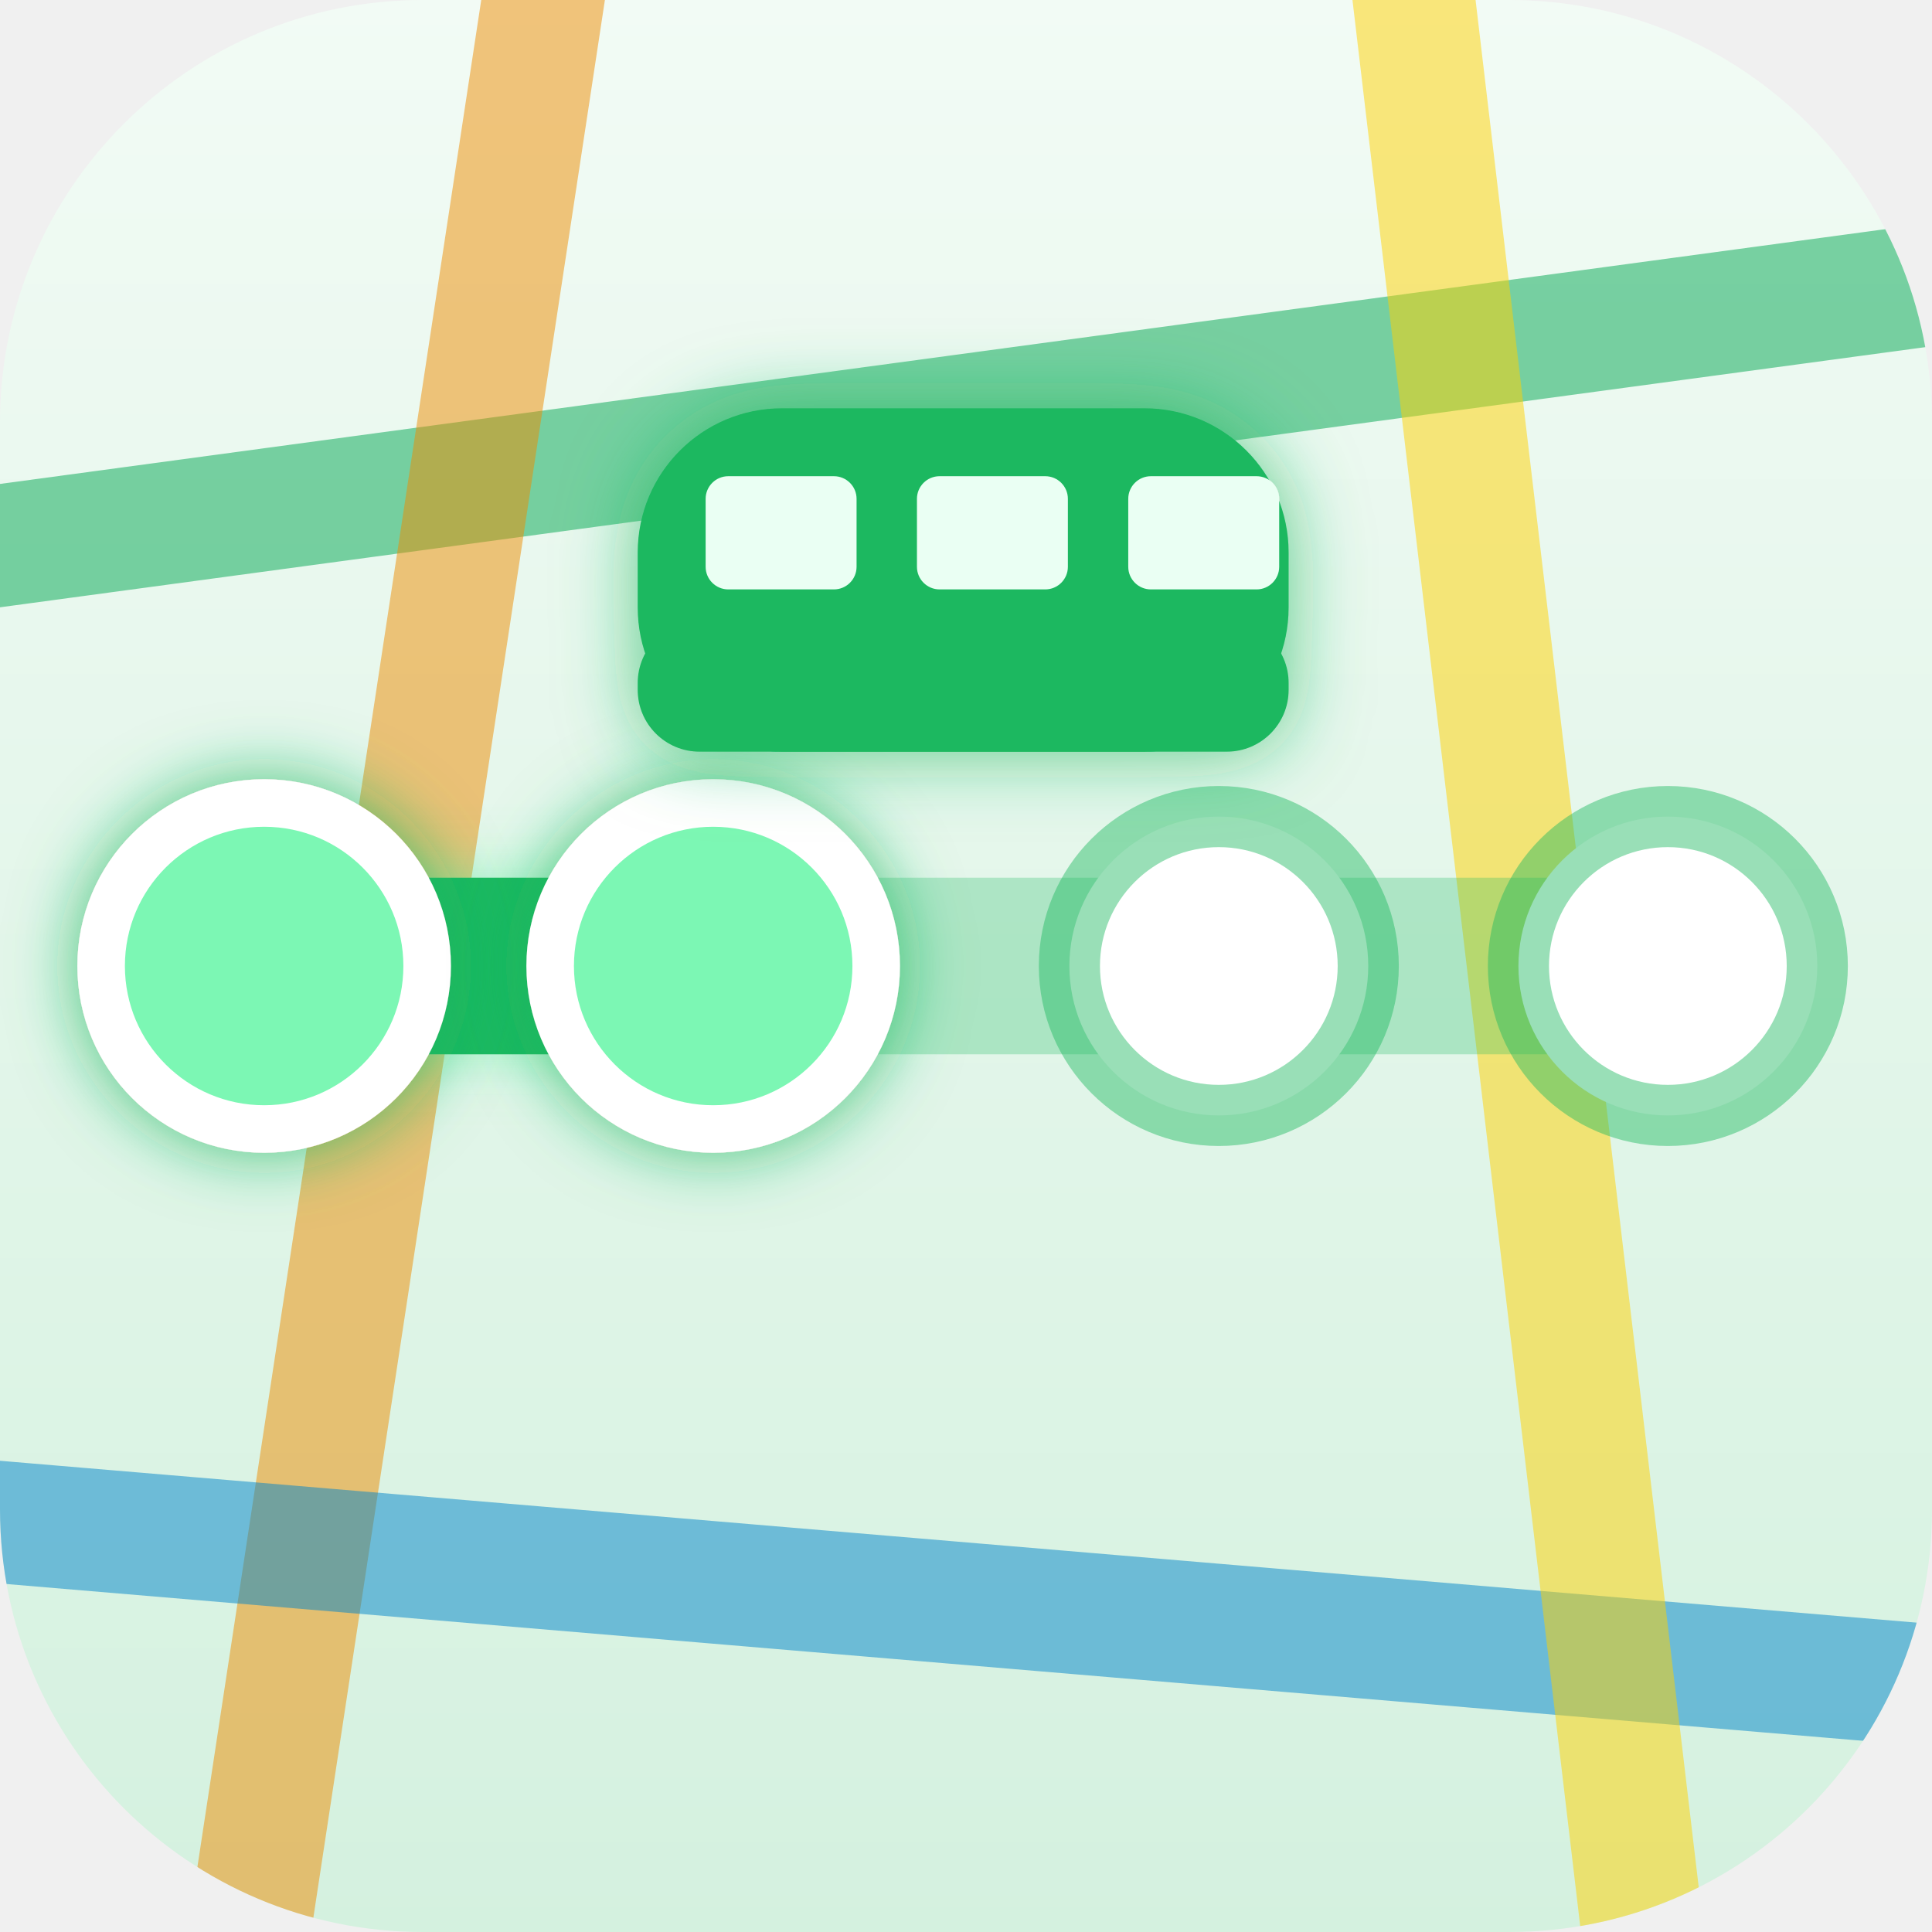
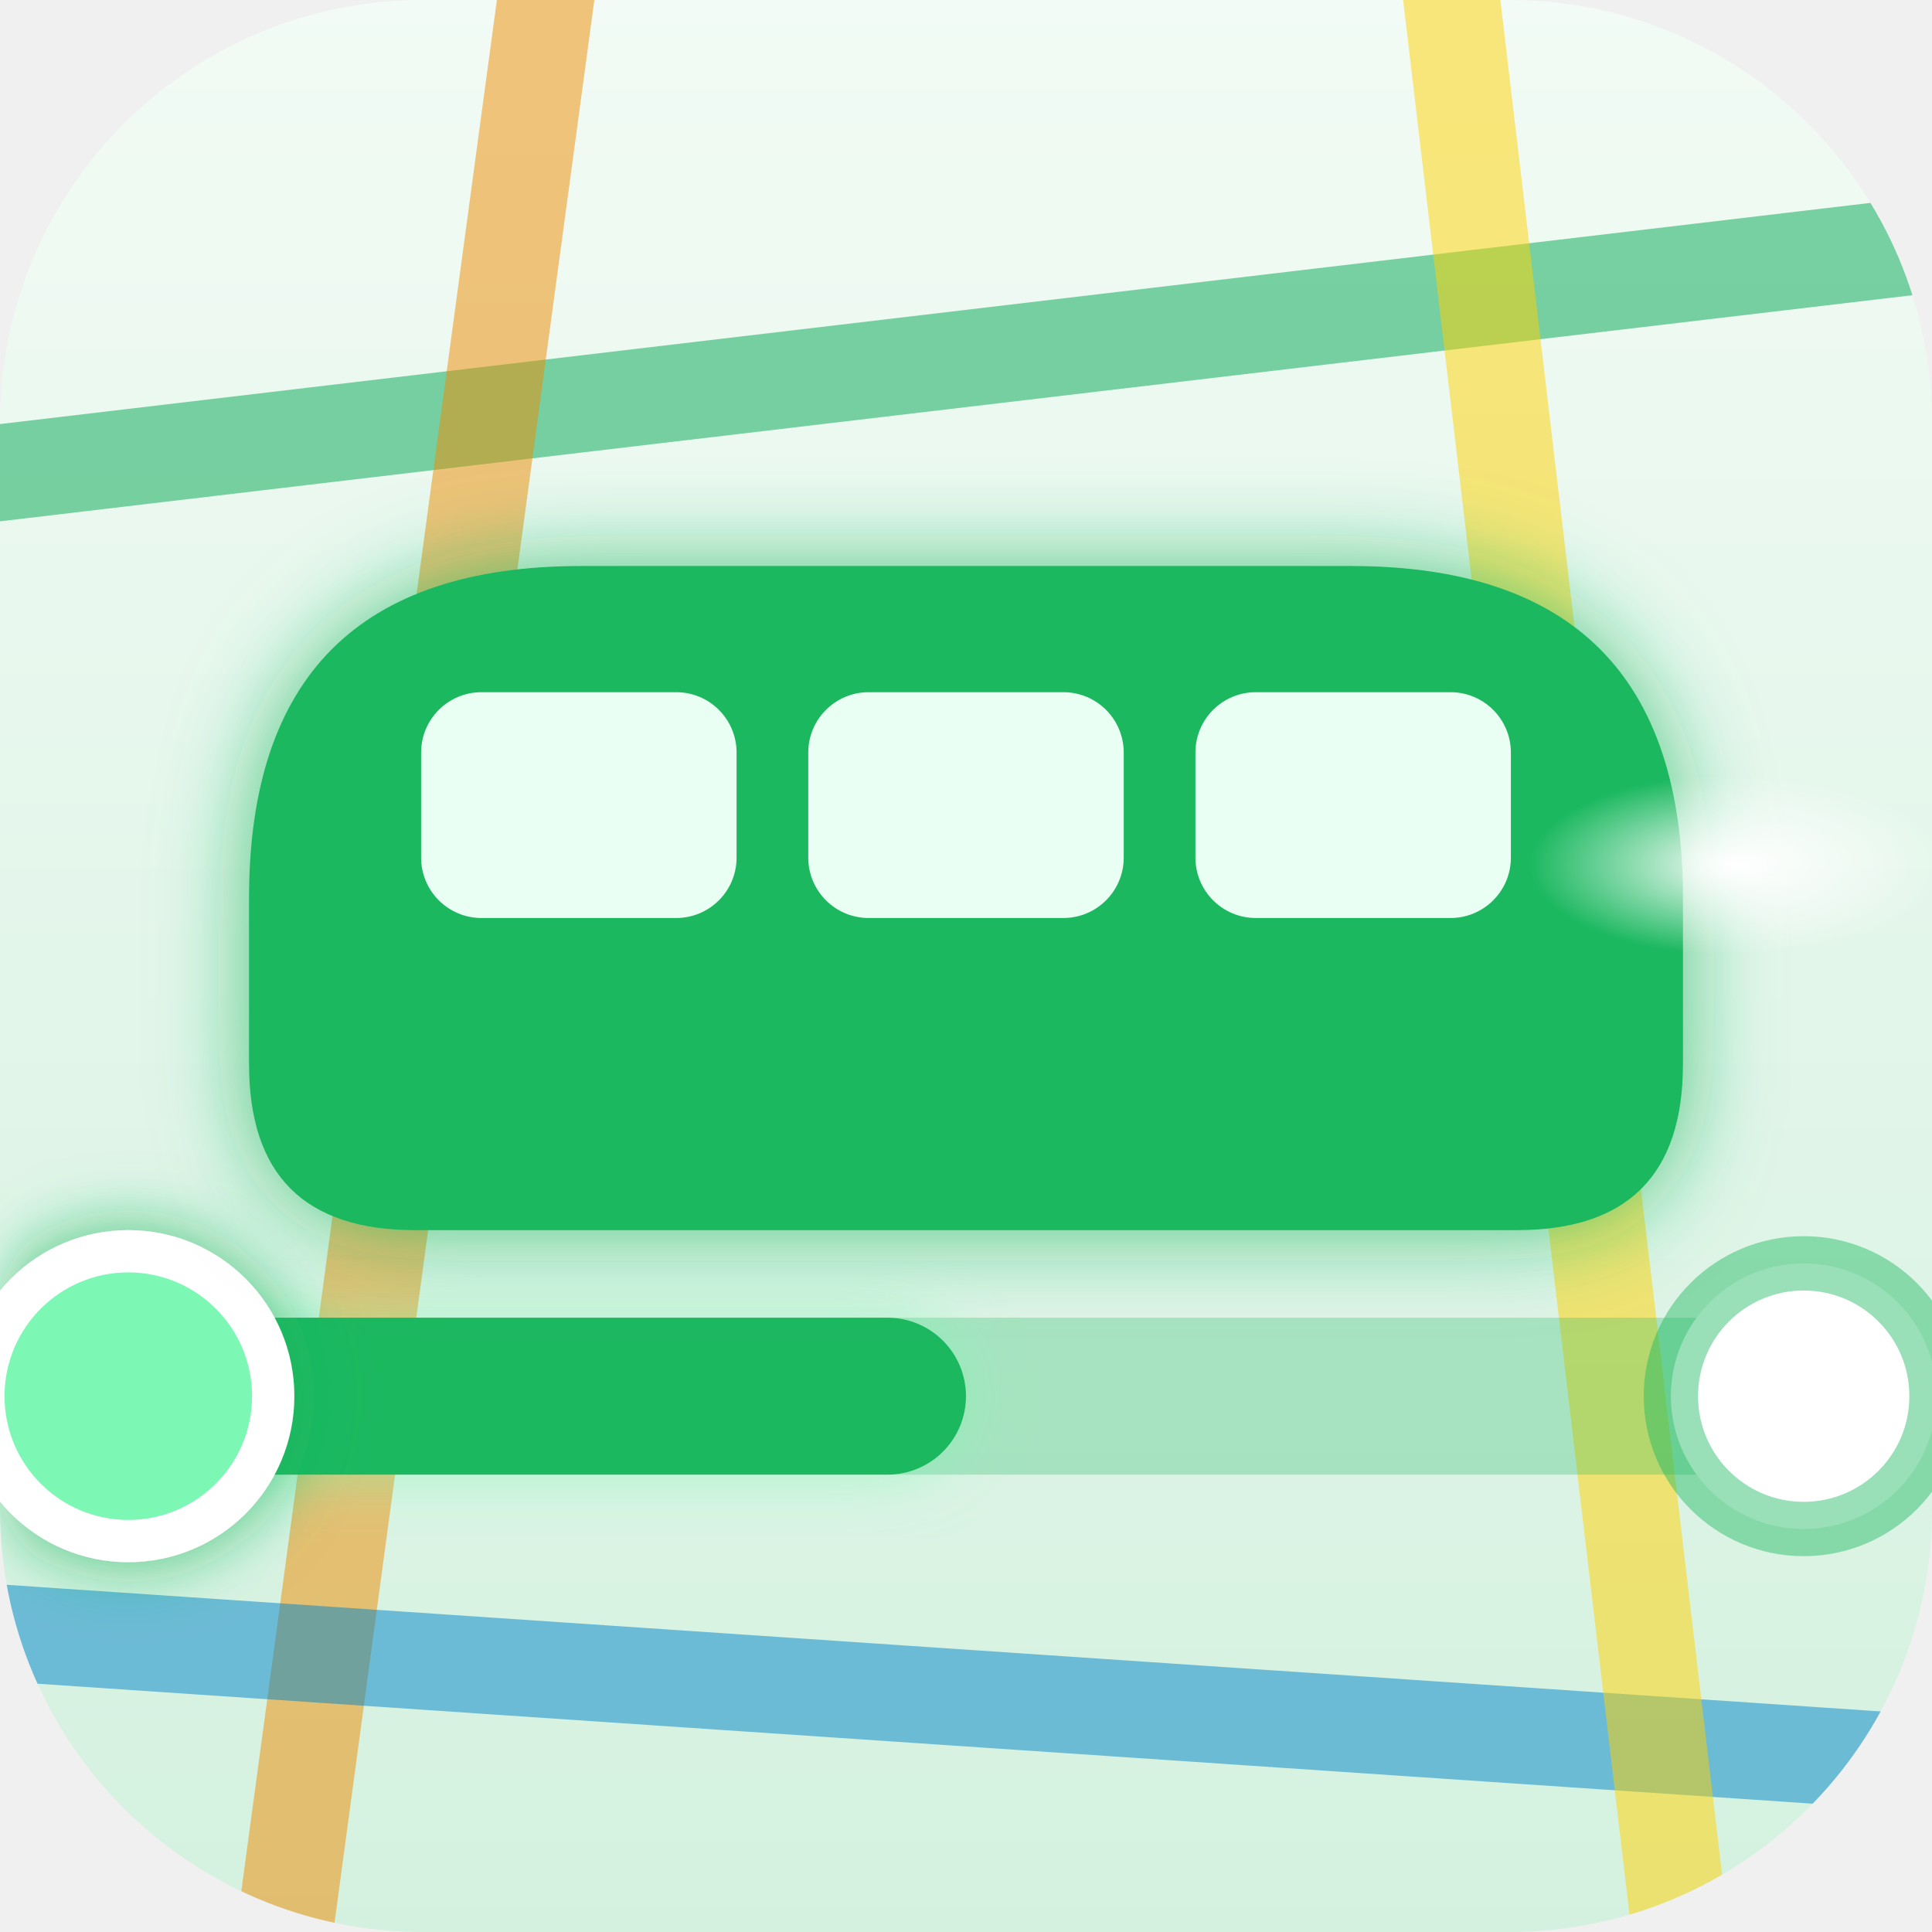
<svg xmlns="http://www.w3.org/2000/svg" viewBox="0 0 512 512">
  <defs>
    <clipPath id="t">
      <rect width="512" height="512" rx="112" />
    </clipPath>
    <linearGradient id="ciel" x1="0" y1="0" x2="0" y2="1">
      <stop offset="0" stop-color="#f2fbf5" />
      <stop offset="1" stop-color="#d4f1df" />
    </linearGradient>
    <filter id="lg" x="-40%" y="-40%" width="180%" height="180%">
      <feGaussianBlur in="SourceAlpha" stdDeviation="8" result="f" />
      <feFlood flood-color="#7cf7b4" flood-opacity="0.55" />
      <feComposite in2="f" operator="in" result="l" />
      <feMerge>
        <feMergeNode in="l" />
        <feMergeNode in="SourceGraphic" />
      </feMerge>
    </filter>
    <filter id="ls" x="-40%" y="-40%" width="180%" height="180%">
      <feGaussianBlur in="SourceAlpha" stdDeviation="9" result="f" />
      <feFlood flood-color="#1DB860" flood-opacity="0.8" />
      <feComposite in2="f" operator="in" result="l" />
      <feMerge>
        <feMergeNode in="l" />
        <feMergeNode in="SourceGraphic" />
      </feMerge>
    </filter>
    <filter id="lr" x="-40%" y="-40%" width="180%" height="180%">
-       <feGaussianBlur in="SourceAlpha" stdDeviation="10" result="f" />
-       <feFlood flood-color="#1DB860" flood-opacity="0.7" />
+       <feGaussianBlur in="SourceAlpha" stdDeviation="12" result="f" />
+       <feFlood flood-color="#1DB860" flood-opacity="0.75" />
      <feComposite in2="f" operator="in" result="l" />
      <feMerge>
        <feMergeNode in="l" />
        <feMergeNode in="SourceGraphic" />
      </feMerge>
    </filter>
+     <radialGradient id="ph">
+       <stop offset="0" stop-color="#fff" />
+       <stop offset="1" stop-color="#fff" stop-opacity="0" />
+     </radialGradient>
  </defs>
  <g clip-path="url(#t)">
    <rect width="512" height="512" fill="url(#ciel)" />
-     <line x1="-40" y1="150" x2="552" y2="70" stroke="#00a650" stroke-width="32.4" stroke-linecap="round" opacity=".5" />
-     <line x1="150" y1="-40" x2="60" y2="552" stroke="#ee8b00" stroke-width="32.4" stroke-linecap="round" opacity=".5" />
-     <line x1="-40" y1="400" x2="552" y2="450" stroke="#0083ca" stroke-width="32.4" stroke-linecap="round" opacity=".5" />
-     <line x1="370" y1="-40" x2="440" y2="552" stroke="#ffd200" stroke-width="32.4" stroke-linecap="round" opacity=".5" />
-     <rect x="70" y="232.6" width="372" height="46.8" rx="23.4" fill="#1DB860" opacity=".28" />
-     <rect x="70" y="232.6" width="159" height="46.8" rx="23.4" fill="#1DB860" filter="url(#lg)" />
-     <circle cx="70" cy="256" r="43.2" fill="#7cf7b4" stroke="#fff" stroke-width="12.6" filter="url(#ls)" />
-     <circle cx="189" cy="256" r="43.2" fill="#7cf7b4" stroke="#fff" stroke-width="12.6" filter="url(#ls)" />
-     <circle cx="323" cy="256" r="39.6" fill="#fff" stroke="#1DB860" stroke-opacity=".45" stroke-width="16.2" />
-     <circle cx="442" cy="256" r="39.6" fill="#fff" stroke="#1DB860" stroke-opacity=".45" stroke-width="16.2" />
+     <line x1="-40" y1="130" x2="552" y2="60" stroke="#00a650" stroke-width="25.6" stroke-linecap="round" opacity=".5" />
+     <line x1="150" y1="-40" x2="70" y2="552" stroke="#ee8b00" stroke-width="25.6" stroke-linecap="round" opacity=".5" />
+     <line x1="-40" y1="430" x2="552" y2="470" stroke="#0083ca" stroke-width="25.6" stroke-linecap="round" opacity=".5" />
+     <line x1="380" y1="-40" x2="450" y2="552" stroke="#ffd200" stroke-width="25.6" stroke-linecap="round" opacity=".5" />
+     <rect x="34" y="349.2" width="444" height="41.6" rx="20.8" fill="#1DB860" opacity=".28" />
+     <rect x="34" y="349.2" width="222" height="41.6" rx="20.8" fill="#1DB860" filter="url(#lg)" />
+     <circle cx="34" cy="370" r="38.4" fill="#7cf7b4" stroke="#fff" stroke-width="11.2" filter="url(#ls)" />
+     <circle cx="478" cy="370" r="35.2" fill="#fff" stroke="#1DB860" stroke-opacity=".45" stroke-width="14.4" />
    <g filter="url(#lr)">
-       <rect x="169" y="108.2" width="172.5" height="91.0" rx="38.22" fill="#1DB860" />
-       <rect x="169" y="164.62" width="172.5" height="34.58" rx="16.38" fill="#1DB860" />
-       <rect x="187" y="126.2" width="40" height="30" rx="6" fill="#eafff3" />
-       <rect x="243" y="126.2" width="40" height="30" rx="6" fill="#eafff3" />
-       <rect x="299" y="126.2" width="40" height="30" rx="6" fill="#eafff3" />
+       <path d="M66.0 238.0 Q66.0 150 154.0 150 H358.0 Q446.0 150 446.0 238.0 V282.0 Q446.0 326 402.0 326 H110.0 Q66.0 326 66.0 282.0 Z" fill="#1DB860" />
+       <rect x="111.6" y="183.44" width="83.6" height="59.84" rx="16.0" fill="#eafff3" />
+       <rect x="214.2" y="183.44" width="83.6" height="59.84" rx="16.0" fill="#eafff3" />
+       <rect x="316.8" y="183.44" width="83.6" height="59.84" rx="16.0" fill="#eafff3" />
    </g>
+     <ellipse cx="460.0" cy="229.2" rx="54.4" ry="24.0" fill="url(#ph)" />
  </g>
</svg>
